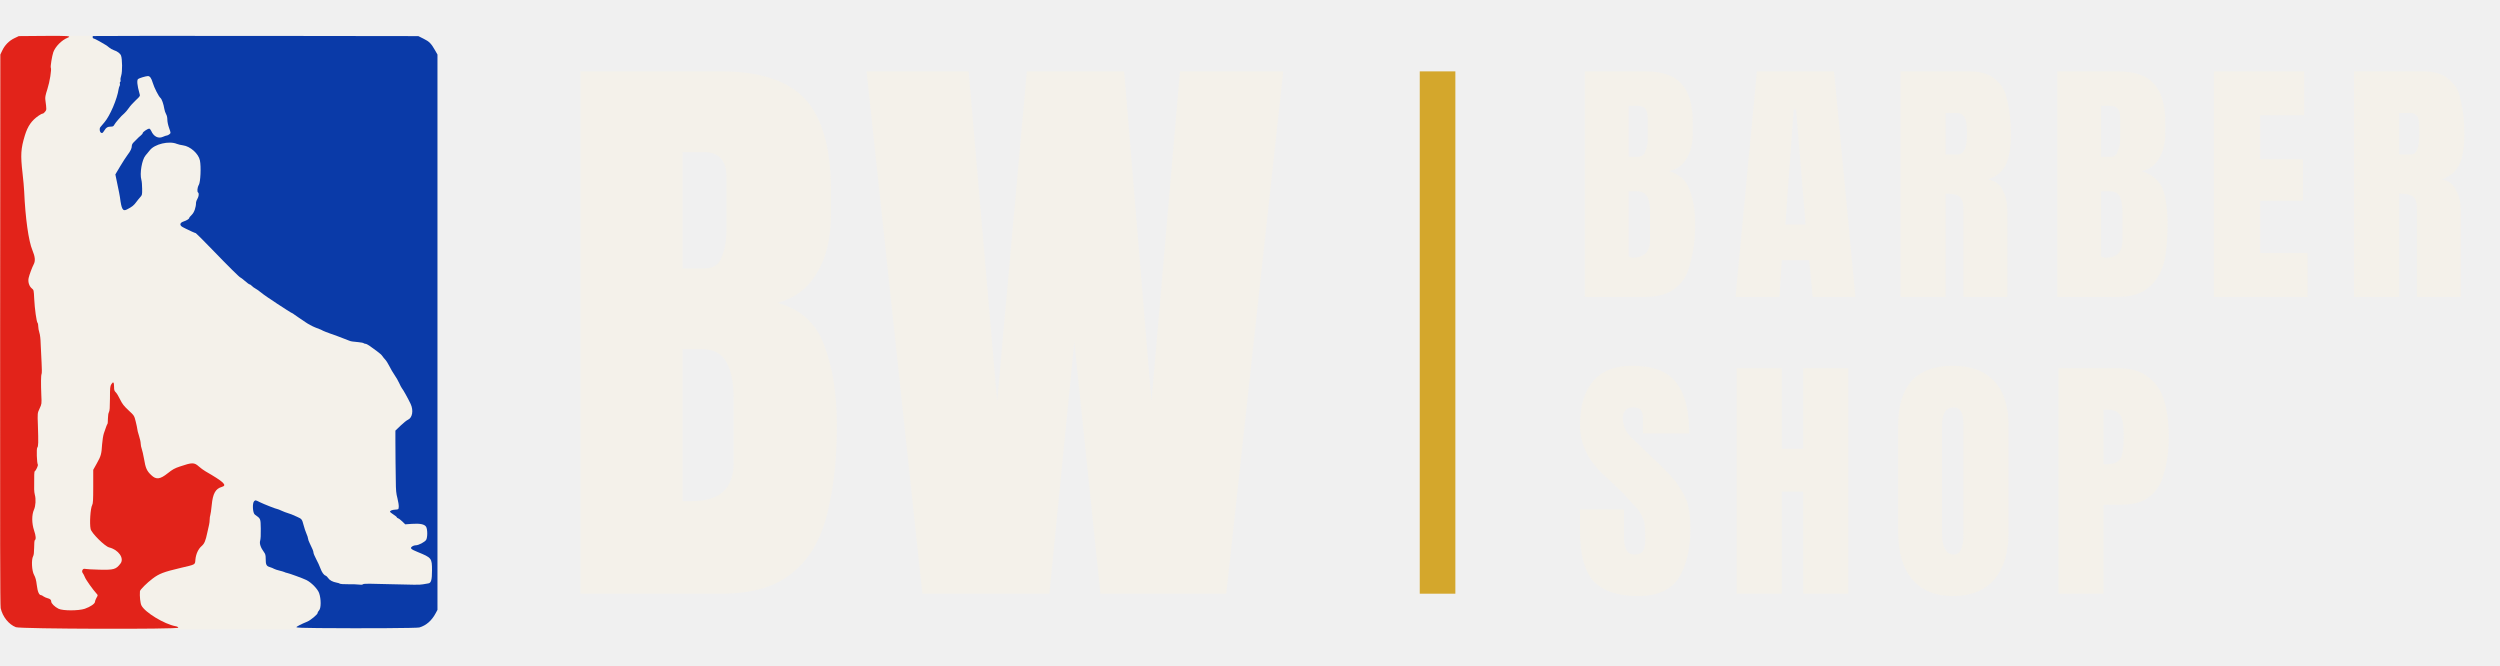
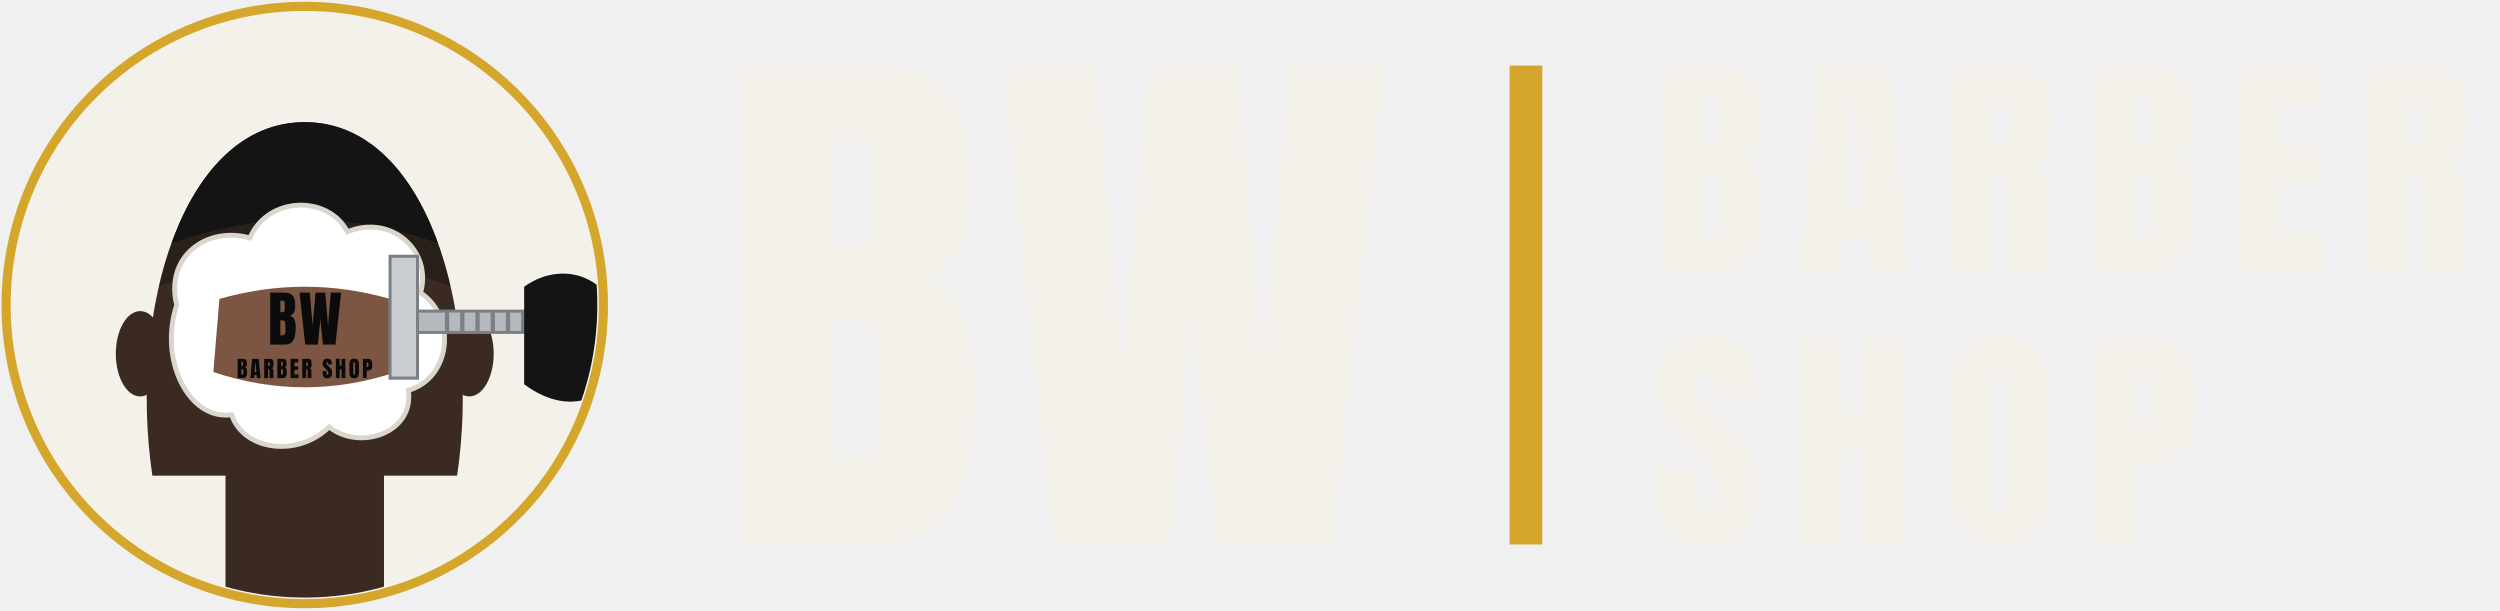
- <svg xmlns="http://www.w3.org/2000/svg" viewBox="0 0 210.6 56" width="421" height="112" role="img" aria-label="BW Barber Shop">
-   <g transform="translate(0 3) scale(0.0575374) translate(-47 -54)">
-     <rect x="47" y="54" width="641" height="869" rx="42" fill="#F4F1EA" />
-     <path class="ps" style="--i:0" fill-rule="evenodd" d="M513.2 921.2C491.8 921.1 481.0 920.6 481.0 919.9C481.0 919.0 488.0 915.4 497.0 911.7C501.6 909.8 512.0 901.2 512.0 899.2C512.0 898.3 513.0 896.5 514.2 895.2C517.2 892.1 517.2 878.6 514.3 870.2C512.3 864.1 503.0 854.5 495.5 850.8C490.6 848.4 470.3 841.0 467.4 840.5C466.2 840.3 464.4 839.8 463.4 839.2C462.3 838.7 459.0 837.7 456.0 837.0C453.0 836.3 449.6 835.2 448.4 834.5C447.3 833.8 444.4 832.6 442.1 831.9C437.0 830.4 436.0 828.4 436.0 819.6C436.0 814.7 435.5 812.7 433.7 810.3C428.6 803.4 426.6 797.4 427.9 793.3C428.6 790.9 429.0 784.5 428.8 775.7C428.5 760.5 428.8 761.2 420.1 755.0C416.9 752.7 416.2 738.1 419.1 735.4C421.0 733.7 421.3 733.7 427.3 736.8C433.3 739.8 451.7 747.0 453.3 747.0C453.8 747.0 456.5 748.1 459.3 749.4C462.2 750.7 466.3 752.3 468.5 752.9C473.0 754.3 474.3 754.8 482.0 758.3C488.9 761.4 489.2 761.8 491.5 770.5C492.5 774.4 494.3 779.9 495.6 782.8C496.9 785.7 498.0 789.0 498.0 790.1C498.0 791.3 499.1 794.3 500.4 796.9C504.2 804.4 506.0 808.9 506.0 810.9C506.0 812.0 507.8 816.2 510.0 820.4C512.2 824.5 515.0 830.5 516.1 833.7C518.3 839.7 521.1 843.6 523.9 844.5C524.8 844.8 526.4 846.3 527.4 847.9C529.6 851.2 533.9 853.5 539.6 854.6C541.8 854.9 544.0 855.7 544.7 856.2C545.3 856.7 550.7 857.1 556.7 857.0C562.6 856.9 569.6 857.1 572.2 857.5C575.5 858.0 577.4 857.9 578.5 857.0C579.7 856.0 588.3 856.0 620.6 857.0C650.9 857.9 662.6 858.0 666.4 857.1C669.2 856.5 672.6 855.9 674.0 855.8C678.2 855.3 679.5 850.8 679.5 836.8C679.5 818.8 679.0 818.2 658.7 809.9C648.6 805.8 647.0 804.3 650.2 801.9C651.4 800.9 653.9 800.0 655.7 800.0C659.8 800.0 668.8 795.3 670.9 792.1C673.1 788.6 673.1 776.4 670.8 772.8C668.4 769.1 661.9 767.8 650.0 768.6L640.3 769.3 L636.1 765.2C633.7 762.9 631.0 760.8 629.9 760.5C628.9 760.1 628.0 759.5 628.0 759.0C628.0 758.5 625.8 756.7 623.0 754.9C620.2 753.1 618.0 751.3 618.0 751.0C618.0 749.3 620.9 748.1 625.5 747.8C630.5 747.5 630.5 747.5 630.8 743.7C631.0 741.6 630.1 736.0 628.9 731.2C627.0 724.1 626.6 719.5 626.5 706.0C626.4 696.9 626.2 684.1 626.1 677.5C625.9 661.7 625.9 663.6 625.9 646.8L625.9 632.1 L633.5 624.8C637.7 620.8 642.5 616.9 644.1 616.3C650.8 613.4 652.7 602.6 648.2 593.0C644.4 585.0 637.2 572.0 635.4 570.0C634.7 569.1 632.9 565.8 631.5 562.6C630.1 559.4 627.0 554.0 624.6 550.6C622.3 547.2 618.8 541.4 617.0 537.6C615.1 533.8 612.4 529.5 611.0 528.1C609.6 526.7 607.7 524.3 606.8 522.9C605.9 521.4 602.4 518.3 599.0 515.9C595.6 513.5 590.9 510.0 588.4 508.2C586.0 506.5 583.2 505.0 582.2 505.0C581.2 505.0 580.0 504.6 579.4 504.1C578.9 503.6 575.6 502.9 572.0 502.6C562.6 501.8 560.8 501.5 557.5 500.1C555.9 499.5 552.8 498.3 550.8 497.5C543.2 494.5 539.3 493.1 530.5 490.0C525.5 488.2 520.8 486.4 520.0 485.9C518.2 484.8 517.5 484.5 508.2 480.9C504.2 479.3 497.9 475.9 494.2 473.3C490.5 470.7 485.9 467.6 484.0 466.4C482.1 465.1 479.3 463.2 477.8 462.1C476.4 460.9 474.9 460.0 474.5 460.0C474.2 460.0 470.7 457.9 466.7 455.3C452.7 446.3 448.5 443.5 447.5 442.7C446.9 442.3 443.4 439.9 439.5 437.4C435.6 434.8 430.5 431.1 428.0 429.0C425.5 427.0 422.1 424.6 420.5 423.8C418.8 422.9 416.6 421.3 415.6 420.1C414.5 418.9 413.2 418.0 412.5 418.0C411.8 418.0 408.7 415.8 405.6 413.0C402.5 410.3 399.5 408.0 399.1 408.0C398.0 408.0 381.8 392.0 357.0 366.3C344.6 353.5 334.1 343.0 333.7 343.0C332.9 343.0 323.3 338.7 319.5 336.7C318.4 336.1 316.3 335.0 314.8 334.3C309.5 331.6 309.9 327.8 315.8 325.9C320.3 324.4 324.0 322.1 324.0 320.8C324.0 320.2 325.7 318.1 327.8 316.1C331.4 312.6 334.0 305.1 334.0 298.2C334.0 297.0 334.9 294.6 336.0 292.8C338.1 289.3 338.6 284.5 337.0 283.5C335.3 282.4 335.9 275.9 338.1 272.3C340.6 268.3 341.6 245.8 339.7 236.5C337.7 226.6 325.6 215.8 314.9 214.4C311.9 214.0 307.9 213.1 306.0 212.3C294.6 207.5 273.3 212.5 266.3 221.7C264.8 223.7 262.0 227.1 260.1 229.2C254.8 235.3 251.3 255.7 254.0 265.0C254.6 266.9 255.1 272.7 255.1 277.8C255.2 286.8 255.1 287.3 252.3 290.3C250.7 292.1 247.8 295.6 246.0 298.1C242.6 302.6 240.2 304.5 233.0 308.2C226.8 311.5 224.9 308.3 222.6 290.3C222.4 288.5 220.8 280.3 219.0 272.0L215.9 257.0 L222.9 245.2C226.7 238.8 231.6 231.3 233.7 228.5C238.1 222.8 240.0 218.8 240.0 215.1C240.0 213.5 241.1 211.5 242.8 209.9C244.3 208.6 246.5 206.3 247.7 205.0C248.9 203.6 251.3 201.5 252.9 200.2C254.6 198.9 256.0 197.2 256.0 196.4C256.0 194.9 263.1 190.0 265.5 190.0C266.3 190.0 267.6 191.5 268.4 193.3C271.9 201.5 278.8 205.0 285.4 202.0C287.9 200.9 290.5 200.0 291.3 200.0C292.1 200.0 293.8 199.2 295.0 198.2C297.2 196.4 297.2 196.4 294.6 189.1C293.1 184.9 292.0 179.8 292.0 176.8C292.0 173.6 291.3 170.6 290.1 168.6C289.1 166.9 288.0 163.5 287.6 161.1C286.5 154.1 283.9 146.6 281.9 145.0C279.4 143.0 272.6 129.7 270.7 123.0C268.6 116.0 266.5 113.0 263.6 113.0C260.8 113.0 251.0 115.9 249.2 117.3C247.1 118.9 247.9 126.9 251.2 138.4C252.4 142.2 252.4 142.2 245.8 148.4C242.2 151.7 237.5 156.9 235.5 159.9C233.4 162.9 230.4 166.5 228.7 167.9C227.0 169.3 225.3 170.9 224.8 171.5C224.4 172.1 222.2 174.5 219.9 177.0C217.7 179.5 215.2 182.7 214.4 184.2C213.2 186.5 212.3 187.0 209.4 187.0C204.6 187.0 202.4 188.3 199.5 193.1C197.3 196.5 196.7 196.9 195.0 196.0C192.8 194.8 192.2 189.9 194.0 187.7C194.5 187.0 197.2 183.9 199.9 180.7C208.1 171.1 218.6 146.5 220.7 132.0C221.0 130.1 221.7 128.0 222.2 127.3C222.7 126.6 222.9 125.2 222.5 124.1C222.2 123.1 222.4 121.9 223.0 121.5C223.6 121.1 223.8 120.0 223.5 118.9C223.1 117.8 223.6 114.8 224.5 112.1C226.3 106.7 226.1 87.9 224.2 83.0C223.0 79.9 218.8 76.7 213.7 75.1C211.6 74.4 208.4 72.6 206.7 71.1C203.1 68.1 202.2 67.6 192.4 62.0C188.5 59.8 184.8 58.0 184.2 58.0C182.7 58.0 181.9 55.0 183.3 54.4C184.0 54.2 291.4 54.1 422.0 54.2L659.5 54.5 L667.3 58.4C675.6 62.5 678.2 65.2 684.1 75.5L687.5 81.5 L687.5 488.0L687.5 894.5 L685.0 899.2C679.1 910.3 671.1 917.3 661.0 920.3C657.5 921.3 582.5 921.8 513.2 921.2Z" fill="#0A3AA8" />
-     <path class="ps" style="--i:1" fill-rule="evenodd" d="M70.3 919.9C59.8 915.9 50.7 904.4 48.0 892.0C47.2 887.9 47.0 786.1 47.2 484.0L47.5 81.5 L50.2 75.8C53.9 67.8 60.3 61.3 68.0 57.6L74.5 54.5 L111.2 54.2C146.6 53.9 152.3 54.3 146.2 56.8C137.2 60.4 128.0 69.8 125.0 78.2C123.1 83.8 120.6 99.5 121.4 100.8C122.8 103.0 119.8 121.6 116.4 132.0C113.5 141.0 112.9 144.1 113.4 147.8C115.3 162.3 115.3 162.4 113.0 165.2C111.8 166.8 110.2 168.0 109.4 168.0C108.5 168.0 106.0 169.3 103.7 170.9C93.2 178.1 87.7 186.1 83.4 199.9C77.5 219.4 76.9 228.3 80.0 255.2C81.1 264.7 82.2 276.8 82.4 282.0C84.1 320.8 88.8 354.6 94.5 368.1C98.4 377.4 99.0 383.6 96.4 388.5C94.0 393.1 90.1 403.5 88.9 408.7C87.7 414.5 89.7 420.8 93.8 424.1C96.4 426.1 96.5 426.6 97.1 439.3C97.8 453.9 100.5 472.9 102.0 474.4C102.6 475.0 103.0 477.2 103.0 479.5C103.0 481.7 103.7 485.8 104.6 488.5C105.7 491.7 106.4 498.1 106.6 506.0C106.8 512.9 107.4 525.0 107.9 533.0C108.4 541.0 108.4 548.2 107.9 549.1C106.9 551.0 106.8 563.1 107.5 580.2C108.1 592.9 108.1 593.0 105.0 599.7C101.8 606.5 101.8 606.5 102.5 624.5C103.3 650.3 103.2 655.1 101.6 656.9C100.2 658.5 100.9 679.4 102.4 681.9C103.1 683.0 99.7 690.5 98.0 691.5C97.1 692.1 96.9 695.8 97.0 718.0C97.0 720.5 97.5 724.1 98.0 726.0C99.8 732.3 99.2 742.4 96.8 747.7C93.3 755.5 93.4 767.7 96.9 778.3C99.6 786.3 100.0 791.3 97.9 792.6C97.4 792.9 97.0 797.7 97.0 803.3C96.9 810.3 96.5 814.3 95.5 816.0C92.7 820.9 93.5 837.5 96.9 843.4C99.0 847.3 100.0 850.9 100.9 858.5C102.1 868.2 104.2 873.0 107.3 873.0C107.8 873.0 109.4 873.8 110.8 874.9C112.3 875.9 114.8 877.0 116.5 877.4C120.5 878.4 122.0 879.8 122.0 882.4C122.0 885.1 127.1 890.1 132.7 892.9C138.9 896.0 162.1 896.0 171.2 892.9C179.2 890.1 186.0 885.5 186.0 882.9C186.0 881.8 187.0 879.1 188.2 877.0C190.5 873.1 190.5 873.1 188.4 870.8C183.0 864.9 172.8 850.6 171.3 846.7C170.4 844.4 169.0 841.7 168.2 840.7C165.9 838.1 168.2 833.5 171.3 834.5C172.5 834.9 182.1 835.4 192.5 835.7C213.7 836.2 216.9 835.3 223.4 826.7C229.3 819.0 220.5 806.5 206.8 803.1C200.6 801.6 181.0 782.2 179.7 776.2C177.9 768.3 179.4 745.4 182.0 741.0C183.2 739.0 183.5 733.6 183.5 714.0L183.5 689.5 L188.8 680.0C194.9 669.1 195.6 666.5 196.5 652.0C196.9 646.2 198.1 639.0 199.1 636.0C202.5 626.1 203.6 623.0 204.3 622.4C204.7 622.0 205.0 618.5 205.0 614.6C205.1 610.3 205.6 606.5 206.5 605.0C207.6 603.1 207.9 598.3 208.0 585.0C208.0 569.3 208.2 567.2 210.0 564.2C212.7 559.8 214.0 560.9 214.0 567.9C214.0 572.7 214.4 574.0 216.5 576.0C217.8 577.2 220.7 581.9 222.8 586.4C226.1 593.1 228.2 595.8 235.1 602.3C243.5 610.1 243.5 610.1 245.7 618.8C246.9 623.6 247.9 628.5 248.0 629.7C248.0 630.9 249.1 635.4 250.5 639.6C251.9 643.8 253.0 649.0 253.0 651.1C253.0 653.2 253.7 656.7 254.5 658.7C255.3 660.8 256.8 667.5 257.9 673.6C260.1 686.9 261.9 691.1 268.4 697.2C275.6 704.2 281.3 703.5 292.6 694.5C299.8 688.8 302.5 687.3 310.5 684.6C328.2 678.6 331.3 678.5 337.9 684.4C340.7 686.9 345.1 690.1 347.7 691.6C374.9 707.3 380.0 712.2 371.8 714.5C362.6 717.1 358.6 724.2 357.0 741.0C356.3 747.9 355.4 754.5 354.9 755.8C354.4 757.1 354.0 760.0 354.0 762.2C354.0 764.4 353.6 767.9 353.1 769.9C352.6 771.9 351.4 777.1 350.5 781.5C348.0 793.4 346.3 797.6 342.1 801.2C337.3 805.4 333.9 812.7 333.1 820.9C332.4 828.7 333.9 827.8 311.5 833.1C286.5 839.0 280.1 841.5 270.5 848.7C262.0 855.1 252.1 865.0 251.9 867.2C251.3 874.3 252.4 884.9 254.1 888.1C259.3 898.3 287.7 915.5 304.2 918.5C306.5 918.9 308.0 919.8 308.0 920.6C308.0 923.2 77.1 922.5 70.3 919.9Z" fill="#E2231A" />
+ <svg xmlns="http://www.w3.org/2000/svg" viewBox="0 0 229.7 56.0" width="459" height="112" role="img" aria-label="BW Barber Shop">
+   <g transform="translate(0 0) scale(.28)">
+     <defs>
+       <clipPath id="hc">
+         <circle cx="100" cy="100" r="96" />
+       </clipPath>
+       <clipPath id="hd">
+         <path d="M50 156 C42 102 60 40 100 40 C140 40 158 102 150 156Z" />
+       </clipPath>
+     </defs>
+     <circle cx="100" cy="100" r="98" fill="#F4F1EA" />
+     <g clip-path="url(#hc)">
+       <rect x="74" y="140" width="52" height="70" fill="#3b2a22" />
+       <ellipse cx="46" cy="116" rx="8" ry="14" fill="#3b2a22" />
+       <ellipse cx="154" cy="116" rx="8" ry="14" fill="#3b2a22" />
+       <path d="M50 156 C42 102 60 40 100 40 C140 40 158 102 150 156Z" fill="#3b2a22" />
+       <g clip-path="url(#hd)">
+         <path d="M30 30 H170 V92 Q100 52 30 92Z" fill="#141414" />
+         <path d="M30 92 Q100 52 170 92 V104 Q100 66 30 104Z" fill="#141414" opacity=".45" />
+       </g>
+       <path class="ps" style="--i:0" d="M58 100 C54 84 68 74 82 78 C88 64 108 64 114 76 C128 70 142 82 138 96 C150 104 148 124 134 128 C136 142 118 148 108 140 C98 150 80 148 76 136 C62 138 52 118 58 100Z" fill="#FFFFFF" stroke="#D9D6CE" stroke-width="1.6" />
+       <path d="M72 98 Q100 90 128 98 L130 122 Q100 132 70 122Z" fill="#7c5643" />
+       <g transform="translate(87.9 113.0)" fill="#0B0B0B">
+         <path transform="translate(0.00 0) scale(0.0097 -0.0097)" d="M78 0V1760H555Q747 1760 834.5 1666.5Q922 1573 922 1358V1281Q922 1157 877.5 1080.0Q833 1003 742 979Q861 949 901.5 838.5Q942 728 942 569Q942 398 910.0 270.0Q878 142 794.0 71.0Q710 0 555 0ZM422 1097H494Q543 1097 557.0 1135.0Q571 1173 571 1226V1403Q571 1488 496 1488H422ZM457 310Q594 310 594 440V660Q594 735 571.5 778.5Q549 822 487 822H422V312Q444 310 457 310Z" />
+         <path transform="translate(10.15 0) scale(0.0097 -0.0097)" d="M216 0 27 1760H371L468 649L567 1760H895L989 649L1083 1760H1431L1239 0H817L729 847L645 0Z" />
+       </g>
+       <g transform="translate(77.7 124.0)" fill="#0B0B0B">
+         <path transform="translate(0.00 0) scale(0.0036 -0.0036)" d="M78 0V1760H555Q747 1760 834.5 1666.5Q922 1573 922 1358V1281Q922 1157 877.5 1080.0Q833 1003 742 979Q861 949 901.5 838.5Q942 728 942 569Q942 398 910.0 270.0Q878 142 794.0 71.0Q710 0 555 0ZM422 1097H494Q543 1097 557.0 1135.0Q571 1173 571 1226V1403Q571 1488 496 1488H422ZM457 310Q594 310 594 440V660Q594 735 571.5 778.5Q549 822 487 822H422V312Q444 310 457 310Z" />
+         <path transform="translate(4.33 0) scale(0.0036 -0.0036)" d="M30 0 200 1760H797L964 0H631L606 284H394L372 0ZM419 565H579L502 1460H486Z" />
+         <path transform="translate(8.71 0) scale(0.0036 -0.0036)" d="M78 0V1760H618Q753 1760 822.0 1698.5Q891 1637 914.5 1526.5Q938 1416 938 1267Q938 1123 901.5 1037.0Q865 951 764 918Q847 901 880.5 835.5Q914 770 914 666V0H567V689Q567 766 535.5 784.5Q504 803 434 803V0ZM436 1108H521Q594 1108 594 1267Q594 1370 578.0 1402.0Q562 1434 518 1434H436Z" />
+         <path transform="translate(13.03 0) scale(0.0036 -0.0036)" d="M78 0V1760H555Q747 1760 834.5 1666.5Q922 1573 922 1358V1281Q922 1157 877.5 1080.0Q833 1003 742 979Q861 949 901.5 838.5Q942 728 942 569Q942 398 910.0 270.0Q878 142 794.0 71.0Q710 0 555 0ZM422 1097H494Q543 1097 557.0 1135.0Q571 1173 571 1226V1403Q571 1488 496 1488H422ZM457 310Q594 310 594 440V660Q594 735 571.5 778.5Q549 822 487 822H422V312Q444 310 457 310Z" />
+         <path transform="translate(17.36 0) scale(0.0036 -0.0036)" d="M78 0V1760H782V1420H436V1077H768V746H436V343H805V0Z" />
+         <path transform="translate(21.20 0) scale(0.0036 -0.0036)" d="M78 0V1760H618Q753 1760 822.0 1698.5Q891 1637 914.5 1526.5Q938 1416 938 1267Q938 1123 901.5 1037.0Q865 951 764 918Q847 901 880.5 835.5Q914 770 914 666V0H567V689Q567 766 535.5 784.5Q504 803 434 803V0ZM436 1108H521Q594 1108 594 1267Q594 1370 578.0 1402.0Q562 1434 518 1434H436Z" />
+         <path transform="translate(28.03 0) scale(0.0036 -0.0036)" d="M496 -16Q255 -16 148.5 104.0Q42 224 42 486V658H390V438Q390 377 408.5 342.5Q427 308 473 308Q521 308 539.5 336.0Q558 364 558 428Q558 509 542.0 563.5Q526 618 486.5 667.5Q447 717 377 783L219 933Q42 1100 42 1315Q42 1540 146.5 1658.0Q251 1776 449 1776Q691 1776 792.5 1647.0Q894 1518 894 1255H536V1376Q536 1412 515.5 1432.0Q495 1452 460 1452Q418 1452 398.5 1428.5Q379 1405 379 1368Q379 1331 399.0 1288.0Q419 1245 478 1189L681 994Q742 936 793.0 871.5Q844 807 875.0 721.5Q906 636 906 513Q906 265 814.5 124.5Q723 -16 496 -16Z" />
+         <path transform="translate(32.23 0) scale(0.0036 -0.0036)" d="M78 0V1760H428V1131H594V1760H944V0H594V798H428V0Z" />
+         <path transform="translate(36.72 0) scale(0.0036 -0.0036)" d="M498 -16Q287 -16 175.5 111.5Q64 239 64 480V1316Q64 1542 174.5 1659.0Q285 1776 498 1776Q711 1776 821.5 1659.0Q932 1542 932 1316V480Q932 239 820.5 111.5Q709 -16 498 -16ZM501 308Q581 308 581 463V1322Q581 1452 503 1452Q415 1452 415 1319V461Q415 379 435.0 343.5Q455 308 501 308Z" />
+         <path transform="translate(41.11 0) scale(0.0036 -0.0036)" d="M78 0V1760H543Q689 1760 774.5 1695.0Q860 1630 897.0 1510.0Q934 1390 934 1224Q934 1064 903.0 945.5Q872 827 792.5 762.0Q713 697 567 697H424V0ZM424 1013H444Q542 1013 564.0 1068.0Q586 1123 586 1230Q586 1330 564.5 1384.5Q543 1439 463 1439H424Z" />
+       </g>
+       <g class="pt">
+         <rect x="128" y="84" width="9" height="40" fill="#C9CCD0" stroke="#7C8085" stroke-width="1" />
+         <rect x="137" y="102" width="46" height="7" fill="#B5B9BD" stroke="#7C8085" stroke-width="1" />
+         <rect x="146" y="102" width="1.4" height="7" fill="#7C8085" />
+         <rect x="151" y="102" width="1.4" height="7" fill="#7C8085" />
+         <rect x="156" y="102" width="1.4" height="7" fill="#7C8085" />
+         <rect x="161" y="102" width="1.4" height="7" fill="#7C8085" />
+         <rect x="166" y="102" width="1.4" height="7" fill="#7C8085" />
+         <rect x="171" y="102" width="1.4" height="7" fill="#7C8085" />
+         <rect x="176" y="102" width="1.4" height="7" fill="#7C8085" />
+         <path d="M172 94 C186 84 204 92 204 112 C204 130 188 138 172 126Z" fill="#141414" />
+       </g>
+     </g>
+     <circle cx="100" cy="100" r="98" fill="none" stroke="#D4A72C" stroke-width="3" />
  </g>
-   <g transform="translate(46.9 6)">
+   <g transform="translate(66 6)">
    <path fill="#F4F1EA" d="M2 44V0H13.9Q18.7 0 20.9 2.3Q23.1 4.7 23.1 10V12Q23.1 15.1 21.9 17Q20.8 18.9 18.6 19.5Q21.5 20.3 22.5 23Q23.6 25.8 23.6 29.8Q23.6 34 22.8 37.2Q22 40.5 19.9 42.2Q17.8 44 13.9 44ZM10.6 16.6H12.4Q13.6 16.6 13.9 15.6Q14.3 14.7 14.3 13.3V8.9Q14.3 6.8 12.4 6.8H10.6ZM11.4 36.2Q14.9 36.2 14.9 33V27.5Q14.9 25.6 14.3 24.5Q13.7 23.4 12.2 23.4H10.6V36.2Q11.1 36.2 11.4 36.2Z M30.8 44 26.1 0H34.7L37.1 27.8L39.6 0H47.8L50.1 27.8L52.5 0H61.2L56.4 44H45.8L43.6 22.8L41.5 44Z M86.6 19V0H91.7Q93.8 0 94.7 1Q95.7 2 95.7 4.3V5.2Q95.7 6.5 95.2 7.3Q94.7 8.2 93.7 8.4Q95 8.8 95.4 9.9Q95.9 11.1 95.9 12.9Q95.9 14.7 95.5 16.1Q95.2 17.5 94.3 18.2Q93.4 19 91.7 19ZM90.3 7.2H91Q91.6 7.2 91.7 6.7Q91.9 6.3 91.9 5.8V3.9Q91.9 2.9 91.1 2.9H90.3ZM90.6 15.7Q92.1 15.7 92.1 14.2V11.9Q92.1 11.1 91.9 10.6Q91.6 10.1 91 10.1H90.3V15.6Q90.5 15.7 90.6 15.7Z M99.3 19 101.1 0H107.6L109.4 19H105.8L105.5 15.9H103.2L103 19ZM103.5 12.9H105.2L104.4 3.2H104.2Z M113.2 19V0H119Q120.5 0 121.2 0.7Q122 1.3 122.2 2.5Q122.5 3.7 122.5 5.3Q122.5 6.9 122.1 7.8Q121.7 8.7 120.6 9.1Q121.5 9.3 121.8 10Q122.2 10.7 122.2 11.8V19H118.5V11.6Q118.5 10.7 118.1 10.5Q117.8 10.3 117 10.3V19ZM117 7H118Q118.8 7 118.8 5.3Q118.8 4.2 118.6 3.9Q118.4 3.5 117.9 3.5H117Z M126.4 19V0H131.5Q133.6 0 134.5 1Q135.5 2 135.5 4.3V5.2Q135.5 6.5 135 7.3Q134.5 8.2 133.5 8.4Q134.8 8.8 135.3 9.9Q135.7 11.1 135.7 12.9Q135.7 14.7 135.4 16.1Q135 17.5 134.1 18.2Q133.2 19 131.5 19ZM130.1 7.2H130.9Q131.4 7.2 131.5 6.7Q131.7 6.3 131.7 5.8V3.9Q131.7 2.9 130.9 2.9H130.1ZM130.5 15.7Q131.9 15.7 131.9 14.2V11.9Q131.9 11.1 131.7 10.6Q131.5 10.1 130.8 10.1H130.1V15.6Q130.3 15.7 130.5 15.7Z M139.6 19V0H147.2V3.7H143.5V7.4H147.1V10.9H143.5V15.3H147.5V19Z M151.4 19V0H157.2Q158.7 0 159.4 0.7Q160.2 1.3 160.4 2.5Q160.7 3.7 160.7 5.3Q160.7 6.9 160.3 7.8Q159.9 8.7 158.8 9.1Q159.7 9.3 160 10Q160.4 10.7 160.4 11.8V19H156.7V11.6Q156.7 10.7 156.3 10.5Q156 10.3 155.2 10.3V19ZM155.2 7H156.2Q156.9 7 156.9 5.3Q156.9 4.2 156.8 3.9Q156.6 3.5 156.1 3.5H155.2Z M91.1 44.2Q88.5 44.2 87.3 42.9Q86.2 41.6 86.2 38.8V36.9H89.9V39.3Q89.9 39.9 90.1 40.3Q90.3 40.7 90.8 40.7Q91.3 40.7 91.5 40.4Q91.7 40.1 91.7 39.4Q91.7 38.5 91.6 37.9Q91.4 37.3 91 36.8Q90.5 36.3 89.8 35.5L88.1 33.9Q86.2 32.1 86.2 29.8Q86.2 27.4 87.3 26.1Q88.4 24.8 90.6 24.8Q93.2 24.8 94.3 26.2Q95.4 27.6 95.4 30.5H91.5V29.1Q91.5 28.8 91.3 28.5Q91.1 28.3 90.7 28.3Q90.2 28.3 90 28.6Q89.8 28.8 89.8 29.2Q89.8 29.6 90 30.1Q90.2 30.6 90.9 31.2L93.1 33.3Q93.7 33.9 94.3 34.6Q94.8 35.3 95.2 36.2Q95.5 37.1 95.5 38.5Q95.5 41.1 94.5 42.7Q93.5 44.2 91.1 44.2Z M99.4 44V25H103.2V31.8H105V25H108.8V44H105V35.4H103.2V44Z M117.6 44.2Q115.4 44.2 114.2 42.8Q113 41.4 113 38.8V29.8Q113 27.4 114.1 26.1Q115.3 24.8 117.6 24.8Q119.9 24.8 121.1 26.1Q122.3 27.4 122.3 29.8V38.8Q122.3 41.4 121.1 42.8Q119.9 44.2 117.6 44.2ZM117.7 40.7Q118.5 40.7 118.5 39V29.7Q118.5 28.3 117.7 28.3Q116.7 28.3 116.7 29.8V39Q116.7 39.9 117 40.3Q117.2 40.7 117.7 40.7Z M126.5 44V25H131.5Q133.1 25 134 25.7Q135 26.4 135.4 27.7Q135.8 29 135.8 30.8Q135.8 32.5 135.4 33.8Q135.1 35.1 134.2 35.8Q133.4 36.5 131.8 36.5H130.3V44ZM130.3 33.1H130.5Q131.5 33.1 131.8 32.5Q132 31.9 132 30.7Q132 29.6 131.8 29.1Q131.5 28.5 130.7 28.5H130.3Z" />
    <rect x="72.7" y="0" width="3" height="44" fill="#D4A72C" />
  </g>
</svg>
